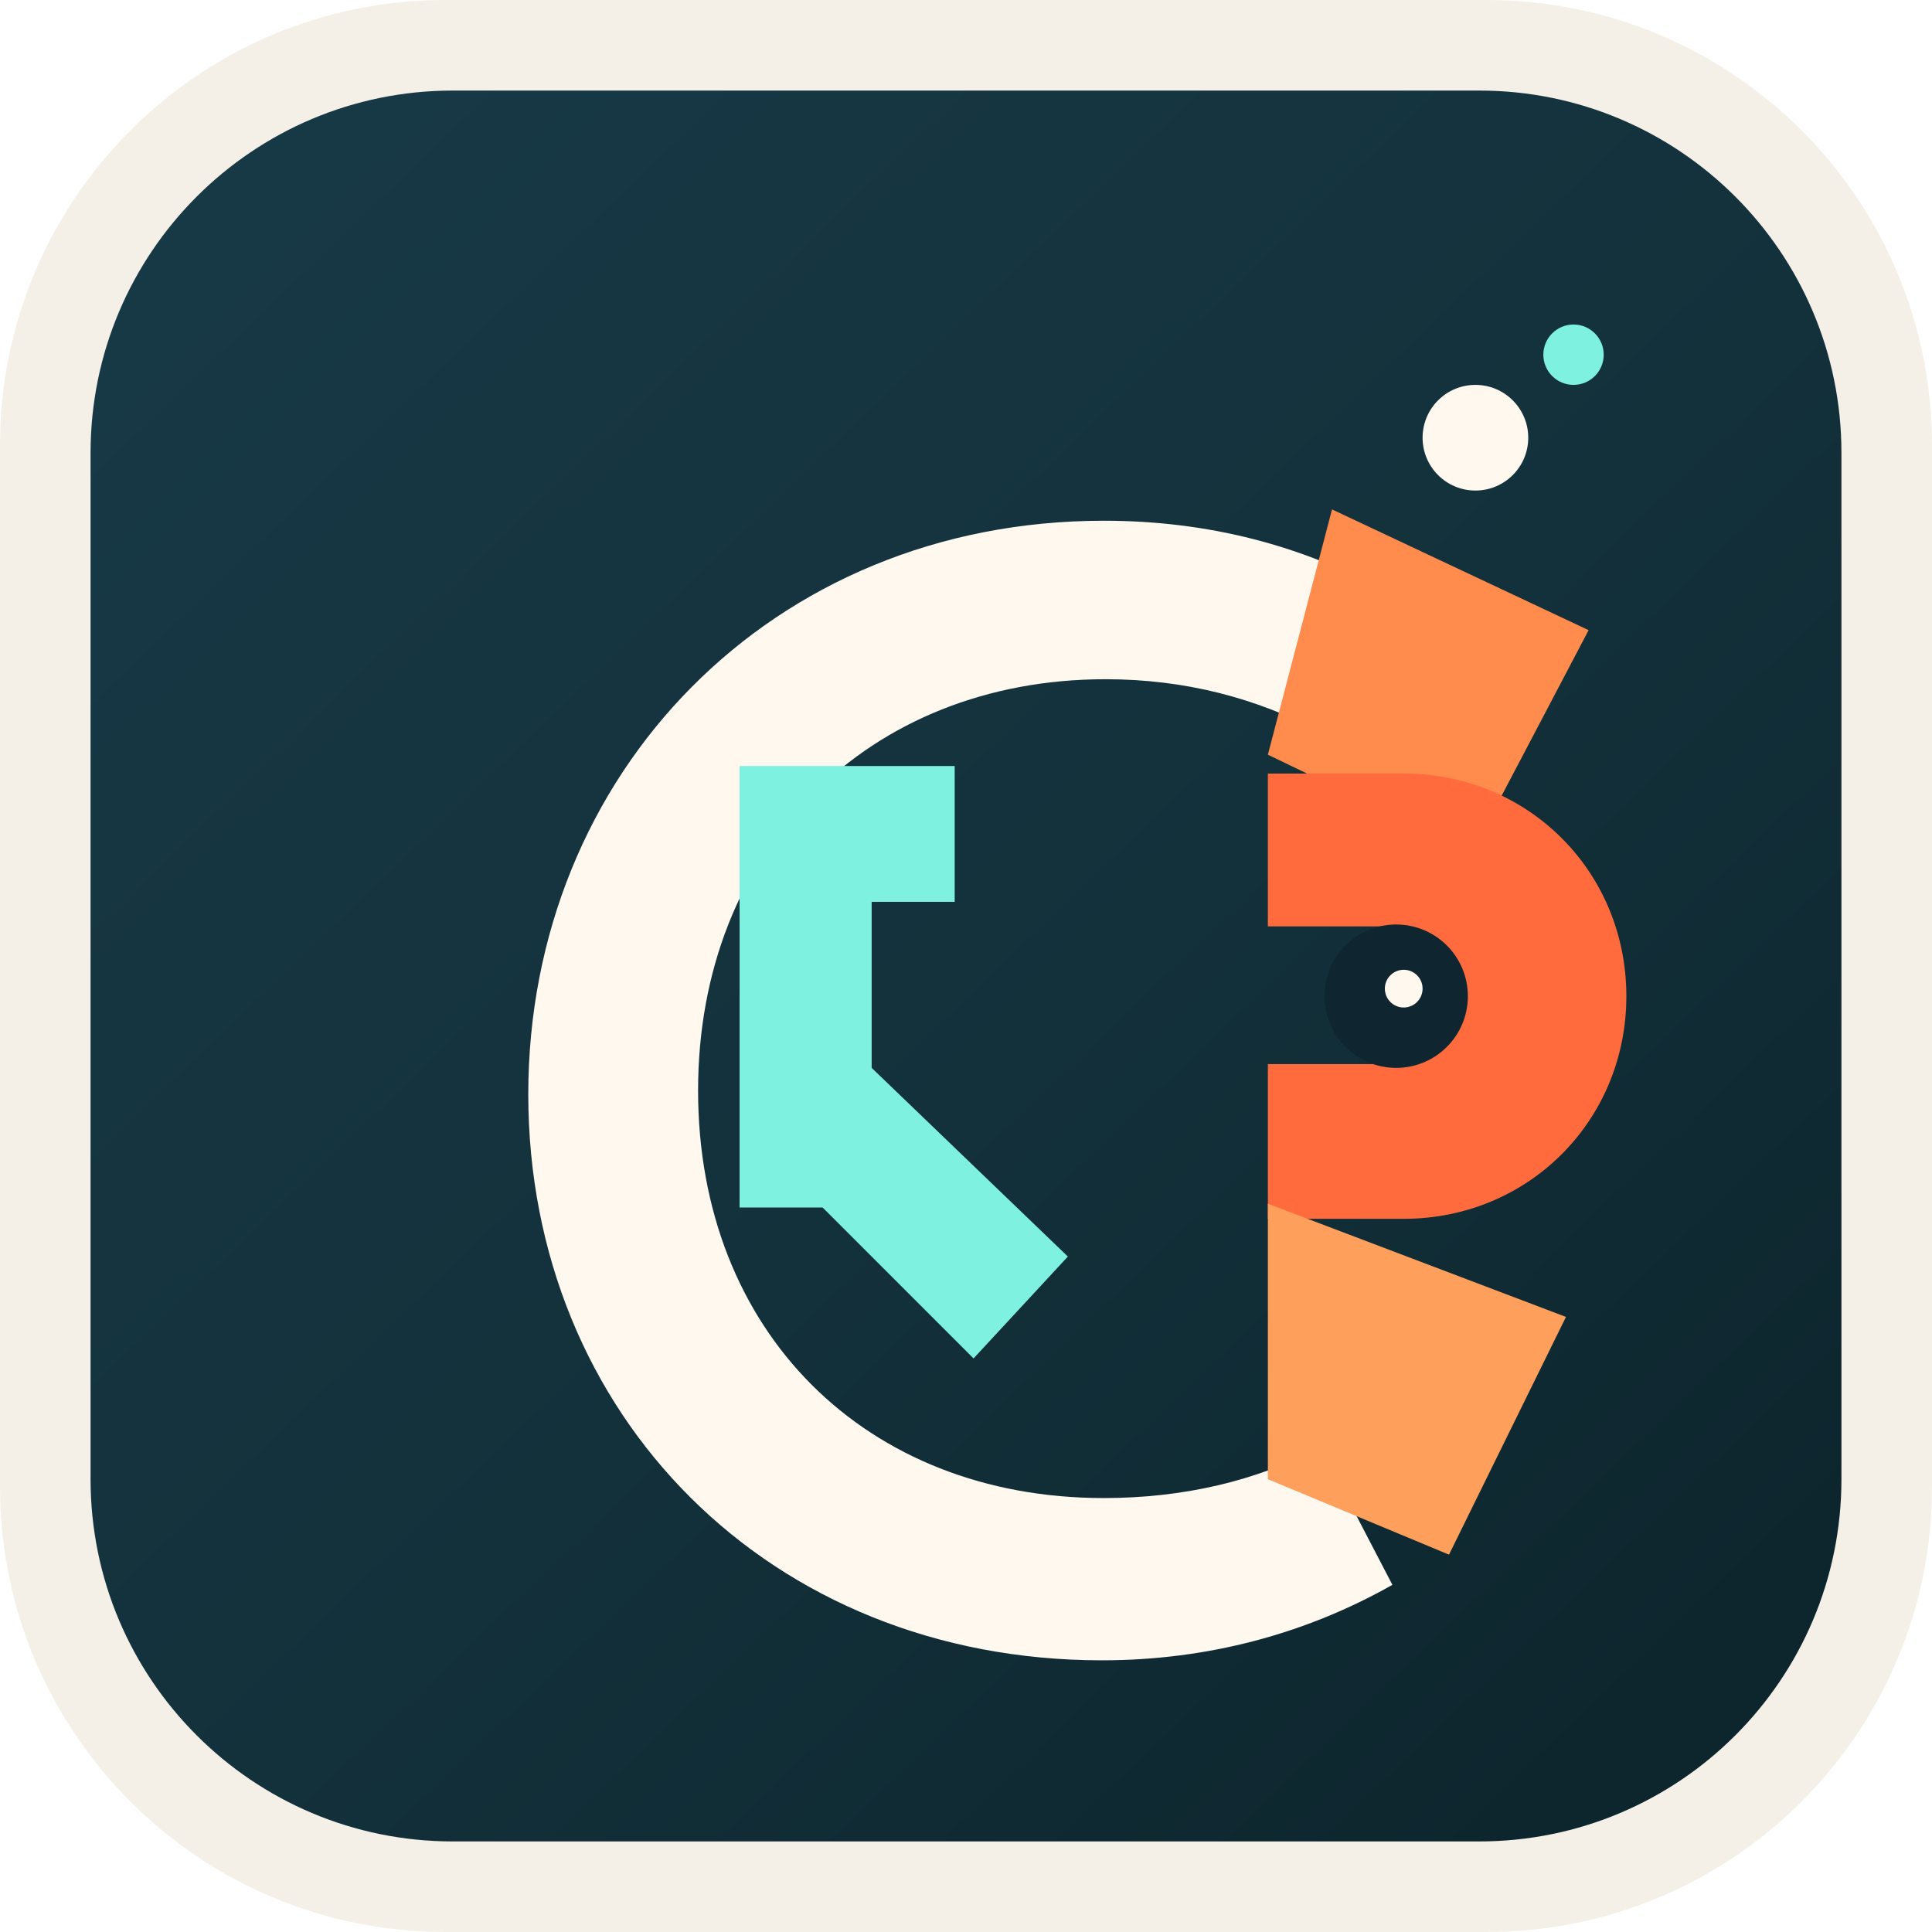
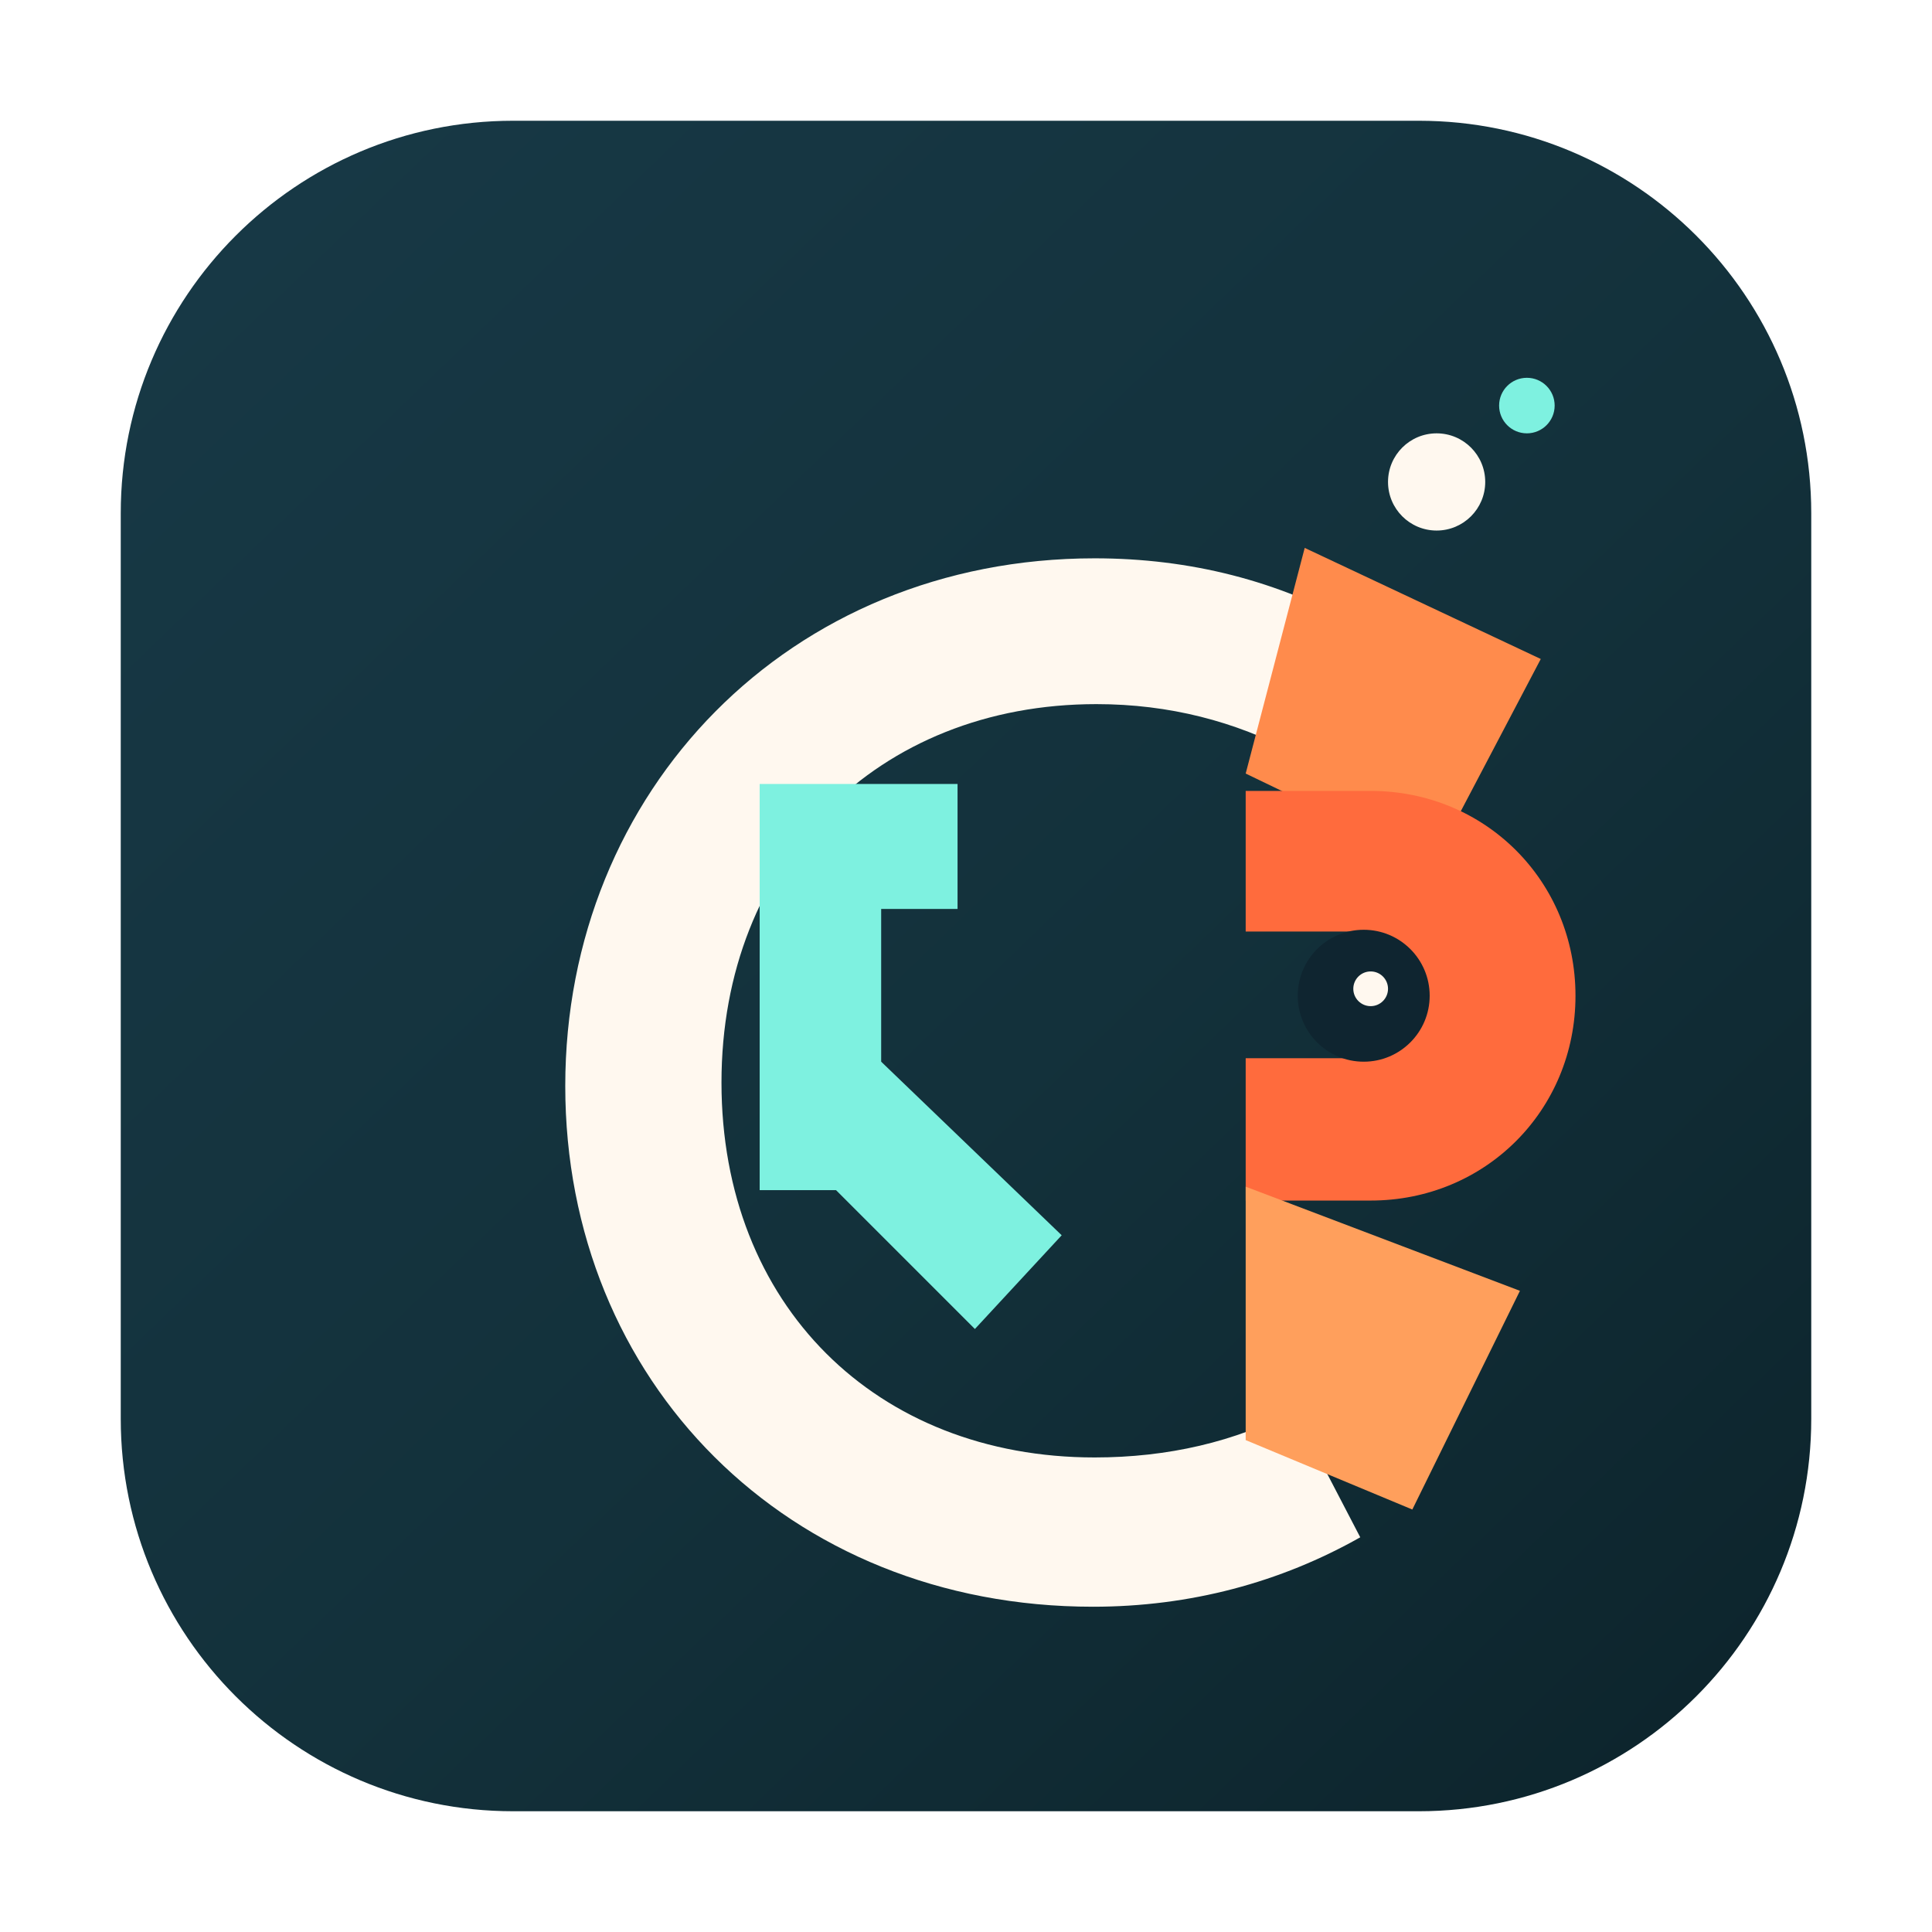
<svg xmlns="http://www.w3.org/2000/svg" width="1024" height="1024" viewBox="0 0 1024 1024" fill="none">
-   <rect width="1024" height="1024" rx="236" fill="#F5F0E7" />
-   <rect x="48" y="48" width="928" height="928" rx="192" fill="url(#bg)" />
-   <path d="M280 580C280 410 409 276 585 276C640 276 691 289 737 315L700 388C666 370 628 360 586 360C460 360 370 450 370 578C370 706 459 794 585 794C627 794 666 785 700 767L738 840C692 866 640 880 584 880C408 880 280 750 280 580Z" fill="#FFF8EF" />
-   <path d="M706 270L842 334L780 452L672 400L706 270Z" fill="#FF8B4C" />
-   <path d="M672 410H744C810 410 862 462 862 528C862 594 810 646 744 646H672V564H739C759 564 776 548 776 528C776 507 759 491 739 491H672V410Z" fill="#FF6B3D" />
-   <path d="M672 638L830 698L768 824L672 784V638Z" fill="#FF9F5C" />
-   <path d="M392 406H506V478H462V640H392V406Z" fill="#7EF1E0" />
-   <path d="M462 566L566 666L516 720L392 596L462 566Z" fill="#7EF1E0" />
-   <circle cx="740" cy="528" r="38" fill="#0F2530" />
-   <circle cx="744" cy="524" r="10" fill="#FFF8EF" />
-   <circle cx="782" cy="232" r="28" fill="#FFF8EF" />
-   <circle cx="834" cy="188" r="16" fill="#7EF1E0" />
+   <rect x="64" y="64" width="896" height="896" rx="208" fill="url(#bg)" />
+   <g transform="translate(42 42) scale(0.92)">
+     <path d="M280 580C280 410 409 276 585 276C640 276 691 289 737 315L700 388C666 370 628 360 586 360C460 360 370 450 370 578C370 706 459 794 585 794C627 794 666 785 700 767L738 840C692 866 640 880 584 880C408 880 280 750 280 580Z" fill="#FFF8EF" />
+     <path d="M706 270L842 334L780 452L672 400L706 270Z" fill="#FF8B4C" />
+     <path d="M672 410H744C810 410 862 462 862 528C862 594 810 646 744 646H672V564H739C759 564 776 548 776 528C776 507 759 491 739 491H672V410Z" fill="#FF6B3D" />
+     <path d="M672 638L830 698L768 824L672 784V638Z" fill="#FF9F5C" />
+     <path d="M392 406H506V478H462V640H392V406Z" fill="#7EF1E0" />
+     <path d="M462 566L566 666L516 720L392 596L462 566Z" fill="#7EF1E0" />
+     <circle cx="740" cy="528" r="38" fill="#0F2530" />
+     <circle cx="744" cy="524" r="10" fill="#FFF8EF" />
+     <circle cx="782" cy="232" r="28" fill="#FFF8EF" />
+     <circle cx="834" cy="188" r="16" fill="#7EF1E0" />
+   </g>
  <defs>
    <linearGradient id="bg" x1="126" y1="118" x2="892" y2="914" gradientUnits="userSpaceOnUse">
      <stop stop-color="#173845" />
      <stop offset="0.55" stop-color="#13313B" />
      <stop offset="1" stop-color="#0D252D" />
    </linearGradient>
  </defs>
</svg>
